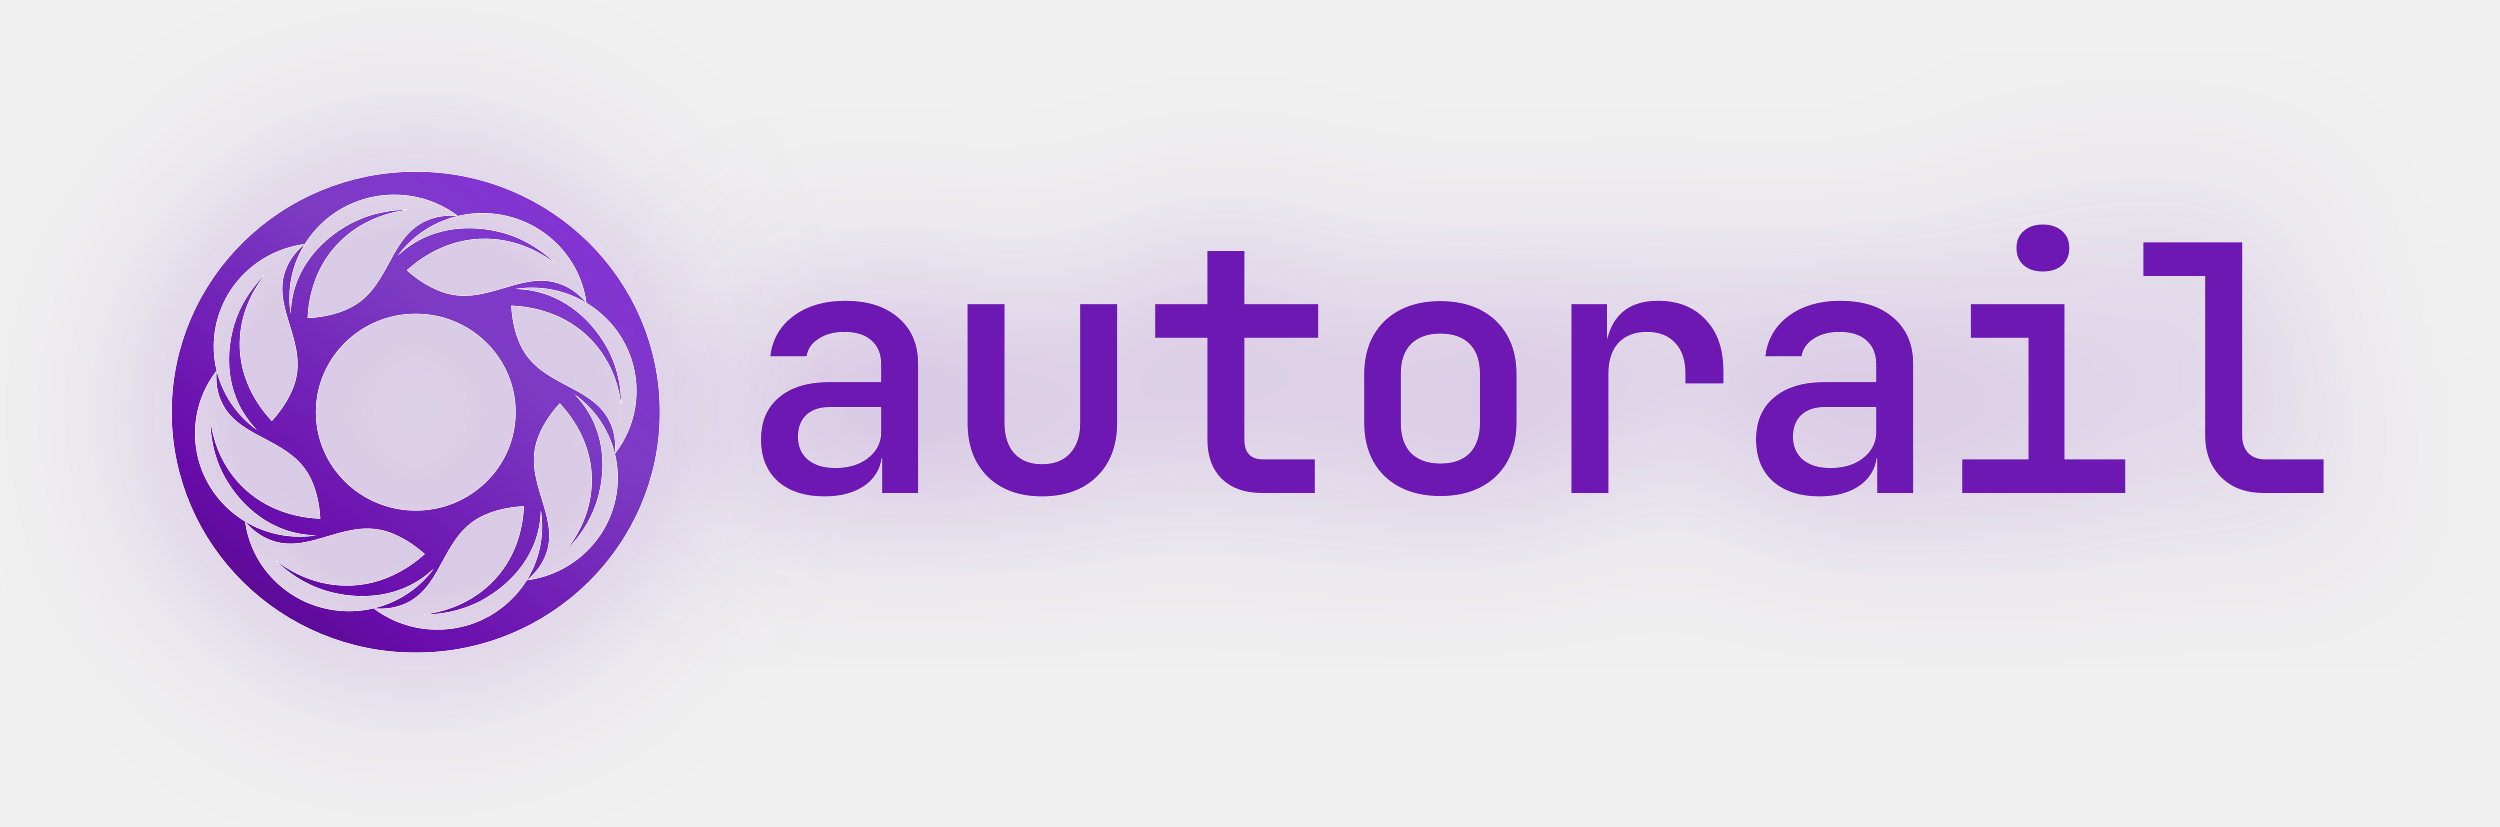
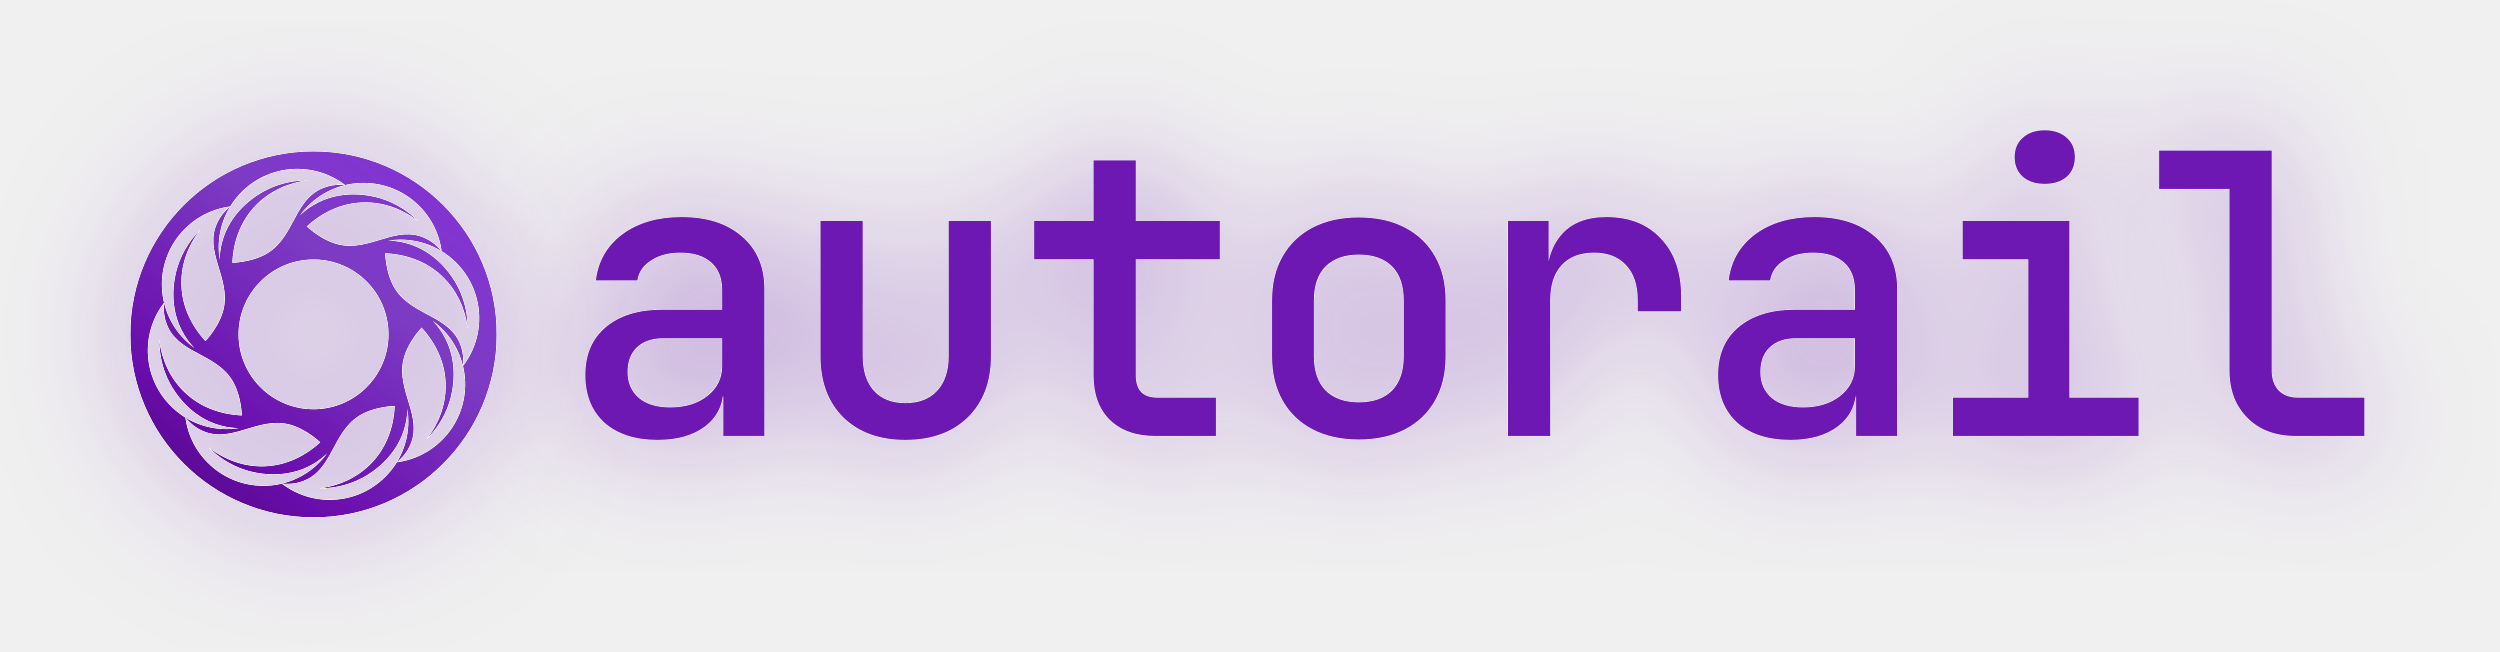
- <svg xmlns="http://www.w3.org/2000/svg" width="233" height="77" viewBox="0 0 233 77" fill="none">
-   <g filter="url(#filter0_d_1_43)">
-     <mask id="mask0_1_43" style="mask-type:luminance" maskUnits="userSpaceOnUse" x="16" y="15" width="46" height="46">
-       <path d="M16 15.947H61.5V60.832H16V15.947Z" fill="white" />
+ <svg xmlns="http://www.w3.org/2000/svg" width="307" height="80" viewBox="0 0 307 80" fill="none">
+   <g filter="url(#filter0_d_3_18)">
+     <path d="M80.76 54.016C78.008 54.016 75.832 53.312 74.232 51.904C72.664 50.464 71.88 48.512 71.88 46.048C71.88 43.552 72.712 41.6 74.376 40.192C76.072 38.752 78.392 38.032 81.336 38.032H88.68V35.584C88.68 34.144 88.232 33.024 87.336 32.224C86.44 31.424 85.176 31.024 83.544 31.024C82.104 31.024 80.904 31.344 79.944 31.984C78.984 32.592 78.424 33.408 78.264 34.432H73.176C73.464 32.064 74.552 30.176 76.44 28.768C78.36 27.36 80.776 26.656 83.688 26.656C86.824 26.656 89.304 27.456 91.128 29.056C92.952 30.624 93.864 32.768 93.864 35.488V53.536H88.824V48.688H87.96L88.824 47.728C88.824 49.648 88.088 51.184 86.616 52.336C85.144 53.456 83.192 54.016 80.76 54.016ZM82.296 50.032C84.152 50.032 85.672 49.568 86.856 48.64C88.072 47.68 88.68 46.464 88.68 44.992V41.536H81.432C80.088 41.536 79.016 41.904 78.216 42.64C77.448 43.376 77.064 44.384 77.064 45.664C77.064 47.008 77.528 48.08 78.456 48.88C79.384 49.648 80.664 50.032 82.296 50.032ZM111.173 54.016C108.005 54.016 105.477 53.104 103.589 51.28C101.701 49.424 100.757 46.912 100.757 43.744V27.136H105.941V43.744C105.941 45.568 106.405 46.992 107.333 48.016C108.261 49.008 109.541 49.504 111.173 49.504C112.837 49.504 114.133 49.008 115.061 48.016C116.021 46.992 116.501 45.568 116.501 43.744V27.136H121.685V43.744C121.685 46.912 120.725 49.424 118.805 51.28C116.917 53.104 114.373 54.016 111.173 54.016ZM141.923 53.536C139.523 53.536 137.651 52.88 136.307 51.568C134.963 50.256 134.291 48.432 134.291 46.096V31.84H126.995V27.136H134.291V19.696H139.475V27.136H149.795V31.84H139.475V46.096C139.475 47.92 140.355 48.832 142.115 48.832H149.315V53.536H141.923ZM166.864 53.968C164.688 53.968 162.8 53.552 161.2 52.72C159.6 51.888 158.368 50.704 157.504 49.168C156.64 47.632 156.208 45.824 156.208 43.744V36.928C156.208 34.816 156.64 33.008 157.504 31.504C158.368 29.968 159.6 28.784 161.2 27.952C162.8 27.12 164.688 26.704 166.864 26.704C169.04 26.704 170.928 27.12 172.528 27.952C174.128 28.784 175.36 29.968 176.224 31.504C177.088 33.008 177.52 34.816 177.52 36.928V43.744C177.52 45.824 177.088 47.632 176.224 49.168C175.36 50.704 174.128 51.888 172.528 52.72C170.928 53.552 169.04 53.968 166.864 53.968ZM166.864 49.408C168.624 49.408 169.984 48.928 170.944 47.968C171.904 46.976 172.384 45.568 172.384 43.744V36.928C172.384 35.072 171.904 33.664 170.944 32.704C169.984 31.744 168.624 31.264 166.864 31.264C165.136 31.264 163.776 31.744 162.784 32.704C161.824 33.664 161.344 35.072 161.344 36.928V43.744C161.344 45.568 161.824 46.976 162.784 47.968C163.776 48.928 165.136 49.408 166.864 49.408ZM185.181 53.536V27.136H190.173V32.176H191.421L189.837 35.296C189.837 32.448 190.461 30.304 191.709 28.864C192.957 27.392 194.813 26.656 197.277 26.656C200.093 26.656 202.317 27.536 203.949 29.296C205.613 31.024 206.445 33.408 206.445 36.448V38.224H201.117V36.88C201.117 34.992 200.637 33.552 199.677 32.56C198.749 31.536 197.437 31.024 195.741 31.024C194.045 31.024 192.717 31.536 191.757 32.56C190.829 33.584 190.365 35.024 190.365 36.88V53.536H185.181ZM219.866 54.016C217.114 54.016 214.938 53.312 213.338 51.904C211.77 50.464 210.986 48.512 210.986 46.048C210.986 43.552 211.818 41.6 213.482 40.192C215.178 38.752 217.498 38.032 220.442 38.032H227.786V35.584C227.786 34.144 227.338 33.024 226.442 32.224C225.546 31.424 224.282 31.024 222.65 31.024C221.21 31.024 220.01 31.344 219.05 31.984C218.09 32.592 217.53 33.408 217.37 34.432H212.282C212.57 32.064 213.658 30.176 215.546 28.768C217.466 27.36 219.882 26.656 222.794 26.656C225.93 26.656 228.41 27.456 230.234 29.056C232.058 30.624 232.97 32.768 232.97 35.488V53.536H227.93V48.688H227.066L227.93 47.728C227.93 49.648 227.194 51.184 225.722 52.336C224.25 53.456 222.298 54.016 219.866 54.016ZM221.402 50.032C223.258 50.032 224.778 49.568 225.962 48.64C227.178 47.68 227.786 46.464 227.786 44.992V41.536H220.538C219.194 41.536 218.122 41.904 217.322 42.64C216.554 43.376 216.17 44.384 216.17 45.664C216.17 47.008 216.634 48.08 217.562 48.88C218.49 49.648 219.77 50.032 221.402 50.032ZM239.816 53.536V48.832H249.08V31.84H241.016V27.136H254.12V48.832H262.616V53.536H239.816ZM251.096 22.576C249.976 22.576 249.08 22.288 248.408 21.712C247.736 21.104 247.4 20.304 247.4 19.312C247.4 18.288 247.736 17.488 248.408 16.912C249.08 16.304 249.976 16 251.096 16C252.216 16 253.112 16.304 253.784 16.912C254.456 17.488 254.792 18.288 254.792 19.312C254.792 20.304 254.456 21.104 253.784 21.712C253.112 22.288 252.216 22.576 251.096 22.576ZM281.941 53.536C280.309 53.536 278.885 53.216 277.669 52.576C276.453 51.904 275.493 50.96 274.789 49.744C274.117 48.528 273.781 47.12 273.781 45.52V23.2H265.141V18.496H278.965V45.52C278.965 46.544 279.253 47.36 279.829 47.968C280.405 48.544 281.189 48.832 282.181 48.832H290.341V53.536H281.941Z" fill="#6E18B3" />
+   </g>
+   <g filter="url(#filter1_d_3_18)">
+     <mask id="mask0_3_18" style="mask-type:luminance" maskUnits="userSpaceOnUse" x="16" y="18" width="45" height="46">
+       <path d="M16 18.536H61V63.536H16V18.536Z" fill="white" />
    </mask>
-     <g mask="url(#mask0_1_43)">
-       <mask id="mask1_1_43" style="mask-type:luminance" maskUnits="userSpaceOnUse" x="16" y="16" width="46" height="45">
-         <path d="M57.313 42.281C57.418 41.108 57.209 40.234 56.959 39.609C56.894 39.447 56.822 39.292 56.744 39.144C55.006 35.826 50.262 35.971 48.489 32.126C47.97 30.999 47.77 29.829 47.693 29.076C47.667 28.825 47.656 28.621 47.65 28.48C49.735 28.58 52.649 29.199 54.97 31.532C57.298 33.873 57.772 36.676 57.893 37.708C57.895 36.441 57.693 34.453 56.567 32.393C56.065 31.475 54.075 28.174 50.087 27.196C49.34 27.014 48.643 26.941 48.028 26.929C48.53 26.852 49.04 26.812 49.556 26.812C50.873 26.812 52.153 27.067 53.357 27.569C54.52 28.054 55.565 28.748 56.461 29.631C57.358 30.514 58.062 31.543 58.554 32.689C59.063 33.876 59.322 35.136 59.322 36.434C59.322 37.733 59.063 38.993 58.554 40.18C58.23 40.934 57.815 41.637 57.313 42.281ZM56.862 48.162C56.371 49.356 55.649 50.428 54.717 51.346C53.785 52.264 52.698 52.975 51.486 53.459C50.716 53.767 49.918 53.975 49.101 54.081C50.016 53.324 50.496 52.561 50.768 51.944C50.838 51.784 50.899 51.625 50.95 51.466C52.101 47.909 48.643 44.707 50.15 40.752C50.591 39.593 51.29 38.627 51.775 38.041C51.937 37.846 52.076 37.694 52.173 37.59C53.576 39.114 55.192 41.581 55.158 44.847C55.125 48.125 53.448 50.437 52.793 51.252C53.703 50.356 54.988 48.81 55.67 46.569C55.974 45.571 56.936 41.849 54.817 38.38C54.421 37.73 53.979 37.194 53.553 36.757C53.964 37.051 54.352 37.379 54.717 37.739C55.649 38.656 56.371 39.728 56.862 40.922C57.337 42.075 57.578 43.292 57.578 44.542C57.578 45.791 57.337 47.009 56.862 48.162ZM44.56 57.925C43.356 58.427 42.077 58.681 40.759 58.681C39.441 58.681 38.162 58.427 36.957 57.925C36.192 57.606 35.479 57.197 34.825 56.703C36.015 56.806 36.902 56.6 37.537 56.353C37.702 56.29 37.859 56.219 38.009 56.142C41.376 54.429 41.229 49.756 45.132 48.009C46.276 47.497 47.464 47.3 48.227 47.225C48.482 47.199 48.69 47.188 48.832 47.183C48.731 49.237 48.102 52.107 45.735 54.394C43.359 56.688 40.514 57.155 39.466 57.274C40.752 57.275 42.771 57.077 44.861 55.968C45.793 55.474 49.144 53.513 50.136 49.583C50.322 48.847 50.395 48.16 50.407 47.555C50.486 48.049 50.525 48.552 50.525 49.06C50.525 50.358 50.267 51.618 49.758 52.805C49.266 53.951 48.562 54.98 47.665 55.864C46.769 56.747 45.724 57.441 44.56 57.925ZM28.855 56.259C27.643 55.774 26.556 55.063 25.624 54.145C24.692 53.227 23.971 52.156 23.479 50.961C23.167 50.203 22.956 49.417 22.848 48.612C23.616 49.514 24.391 49.986 25.017 50.254C25.179 50.323 25.341 50.383 25.502 50.434C29.113 51.568 32.363 48.161 36.376 49.645C37.553 50.081 38.534 50.768 39.128 51.247C39.326 51.406 39.481 51.542 39.586 51.638C38.04 53.02 35.535 54.613 32.22 54.58C28.893 54.546 26.547 52.895 25.72 52.249C26.628 53.145 28.198 54.411 30.473 55.083C31.486 55.383 35.263 56.331 38.784 54.243C39.444 53.853 39.988 53.418 40.432 52.999C40.133 53.403 39.801 53.786 39.436 54.145C38.504 55.063 37.417 55.774 36.205 56.259C35.034 56.726 33.798 56.963 32.53 56.963C31.262 56.963 30.026 56.726 28.855 56.259ZM21.039 47.197C20.142 46.314 19.438 45.284 18.946 44.139C18.437 42.952 18.178 41.692 18.178 40.393C18.178 39.095 18.437 37.834 18.946 36.648C19.27 35.894 19.685 35.191 20.186 34.546C20.082 35.719 20.291 36.594 20.541 37.218C20.606 37.381 20.678 37.536 20.756 37.684C22.494 41.001 27.238 40.856 29.011 44.702C29.53 45.829 29.73 46.999 29.807 47.752C29.832 48.002 29.844 48.206 29.85 48.347C27.764 48.248 24.851 47.629 22.53 45.296C20.202 42.955 19.728 40.152 19.607 39.119C19.606 40.386 19.807 42.375 20.933 44.434C21.435 45.352 23.425 48.654 27.413 49.632C28.16 49.814 28.857 49.886 29.472 49.898C28.97 49.976 28.46 50.015 27.944 50.015C26.627 50.015 25.348 49.761 24.143 49.259C22.98 48.774 21.935 48.08 21.039 47.197ZM20.638 28.666C21.129 27.471 21.851 26.4 22.783 25.482C23.715 24.564 24.802 23.853 26.014 23.368C26.784 23.061 27.582 22.853 28.399 22.747C27.484 23.503 27.004 24.267 26.732 24.883C26.662 25.044 26.601 25.203 26.55 25.362C25.398 28.919 28.857 32.121 27.35 36.075C26.909 37.234 26.21 38.2 25.725 38.786C25.563 38.981 25.424 39.134 25.327 39.237C23.924 37.714 22.308 35.246 22.342 31.98C22.375 28.703 24.052 26.391 24.708 25.576C23.797 26.472 22.512 28.018 21.83 30.259C21.526 31.257 20.564 34.978 22.683 38.448C23.079 39.098 23.521 39.634 23.947 40.071C23.536 39.776 23.148 39.449 22.783 39.09C21.851 38.171 21.129 37.1 20.638 35.906C20.163 34.753 19.922 33.535 19.922 32.285C19.922 31.037 20.163 29.818 20.638 28.666ZM32.939 18.903C34.144 18.401 35.423 18.146 36.741 18.146C38.059 18.146 39.338 18.401 40.543 18.903C41.308 19.221 42.021 19.63 42.675 20.125C41.485 20.022 40.598 20.227 39.963 20.474C39.798 20.538 39.641 20.609 39.491 20.686C36.124 22.398 36.271 27.072 32.368 28.818C31.224 29.33 30.036 29.527 29.272 29.603C29.018 29.628 28.811 29.64 28.668 29.645C28.769 27.591 29.397 24.72 31.765 22.434C34.141 20.14 36.986 19.673 38.034 19.553C36.748 19.553 34.729 19.751 32.639 20.86C31.707 21.355 28.356 23.316 27.364 27.245C27.179 27.98 27.105 28.667 27.093 29.272C27.015 28.778 26.975 28.276 26.975 27.768C26.975 26.469 27.233 25.209 27.742 24.022C28.235 22.876 28.939 21.848 29.835 20.964C30.732 20.081 31.776 19.387 32.939 18.903ZM48.058 38.414C48.058 43.479 43.891 47.584 38.75 47.584C33.609 47.584 29.442 43.479 29.442 38.414C29.442 33.349 33.609 29.243 38.75 29.243C43.891 29.243 48.058 33.349 48.058 38.414ZM48.645 20.569C49.857 21.053 50.944 21.764 51.876 22.683C52.808 23.601 53.529 24.672 54.021 25.866C54.333 26.625 54.544 27.411 54.652 28.216C53.884 27.314 53.109 26.841 52.483 26.573C52.321 26.504 52.159 26.445 51.998 26.394C48.387 25.26 45.138 28.667 41.124 27.183C39.948 26.748 38.967 26.059 38.372 25.581C38.174 25.421 38.019 25.285 37.914 25.19C39.461 23.807 41.965 22.215 45.28 22.248C48.606 22.281 50.953 23.933 51.78 24.579C50.872 23.682 49.301 22.416 47.027 21.744C46.014 21.445 42.237 20.497 38.715 22.584C38.056 22.975 37.511 23.41 37.068 23.829C37.367 23.425 37.7 23.042 38.064 22.683C38.996 21.764 40.084 21.053 41.296 20.569C42.466 20.102 43.702 19.864 44.97 19.864C46.238 19.864 47.474 20.102 48.645 20.569ZM38.75 16C26.186 16 16 26.035 16 38.414C16 50.792 26.186 60.828 38.75 60.828C51.315 60.828 61.5 50.792 61.5 38.414C61.5 26.035 51.315 16 38.75 16Z" fill="white" />
+     <g mask="url(#mask0_3_18)">
+       <mask id="mask1_3_18" style="mask-type:luminance" maskUnits="userSpaceOnUse" x="16" y="18" width="45" height="46">
+         <path d="M56.859 44.937C56.963 43.762 56.756 42.886 56.509 42.258C56.445 42.096 56.373 41.94 56.296 41.792C54.577 38.466 49.886 38.611 48.132 34.756C47.618 33.626 47.421 32.453 47.345 31.699C47.319 31.447 47.308 31.242 47.302 31.101C49.365 31.202 52.246 31.822 54.541 34.161C56.844 36.508 57.313 39.318 57.433 40.353C57.434 39.083 57.234 37.089 56.121 35.024C55.625 34.104 53.656 30.794 49.712 29.814C48.973 29.631 48.284 29.558 47.676 29.546C48.173 29.468 48.677 29.429 49.187 29.429C50.49 29.429 51.755 29.684 52.947 30.187C54.097 30.674 55.13 31.369 56.017 32.255C56.903 33.14 57.599 34.172 58.087 35.321C58.59 36.511 58.846 37.774 58.846 39.076C58.846 40.378 58.59 41.641 58.087 42.831C57.766 43.587 57.355 44.291 56.859 44.937ZM56.413 50.833C55.927 52.031 55.213 53.105 54.291 54.025C53.37 54.946 52.295 55.659 51.096 56.144C50.334 56.452 49.545 56.661 48.737 56.767C49.642 56.009 50.117 55.243 50.386 54.625C50.456 54.464 50.515 54.305 50.566 54.146C51.705 50.58 48.285 47.369 49.774 43.404C50.211 42.243 50.902 41.274 51.382 40.687C51.542 40.491 51.679 40.338 51.775 40.234C53.163 41.762 54.761 44.236 54.728 47.51C54.695 50.796 53.037 53.114 52.388 53.931C53.288 53.033 54.559 51.483 55.234 49.236C55.534 48.235 56.486 44.505 54.391 41.026C53.998 40.374 53.562 39.837 53.141 39.399C53.547 39.694 53.931 40.022 54.291 40.383C55.213 41.303 55.927 42.377 56.413 43.575C56.882 44.73 57.121 45.951 57.121 47.204C57.121 48.456 56.882 49.678 56.413 50.833ZM44.247 60.622C43.055 61.124 41.79 61.38 40.487 61.38C39.184 61.38 37.918 61.124 36.727 60.622C35.97 60.302 35.265 59.892 34.618 59.397C35.795 59.499 36.673 59.294 37.3 59.046C37.463 58.982 37.619 58.911 37.767 58.834C41.097 57.117 40.952 52.431 44.812 50.68C45.943 50.167 47.118 49.97 47.873 49.894C48.125 49.868 48.33 49.857 48.471 49.852C48.372 51.911 47.75 54.789 45.408 57.081C43.058 59.381 40.245 59.849 39.208 59.969C40.48 59.97 42.477 59.771 44.544 58.659C45.465 58.164 48.78 56.198 49.76 52.258C49.944 51.52 50.017 50.832 50.029 50.225C50.106 50.72 50.146 51.224 50.146 51.733C50.146 53.035 49.89 54.298 49.386 55.488C48.9 56.637 48.204 57.669 47.317 58.555C46.43 59.441 45.397 60.136 44.247 60.622ZM28.714 58.951C27.515 58.465 26.44 57.752 25.518 56.831C24.597 55.911 23.883 54.837 23.397 53.64C23.088 52.88 22.879 52.091 22.773 51.285C23.532 52.188 24.299 52.662 24.918 52.931C25.078 53 25.238 53.06 25.398 53.111C28.968 54.248 32.183 50.832 36.152 52.321C37.316 52.757 38.286 53.446 38.874 53.926C39.069 54.086 39.223 54.222 39.327 54.318C37.798 55.704 35.321 57.3 32.042 57.268C28.752 57.234 26.431 55.578 25.613 54.931C26.512 55.829 28.064 57.099 30.314 57.772C31.316 58.072 35.051 59.023 38.534 56.931C39.186 56.539 39.725 56.103 40.163 55.682C39.867 56.088 39.539 56.471 39.179 56.831C38.256 57.752 37.181 58.465 35.983 58.951C34.825 59.419 33.602 59.657 32.348 59.657C31.094 59.657 29.872 59.419 28.714 58.951ZM20.983 49.866C20.097 48.98 19.4 47.948 18.914 46.8C18.41 45.61 18.154 44.347 18.154 43.044C18.154 41.743 18.41 40.479 18.914 39.289C19.234 38.534 19.644 37.829 20.14 37.183C20.037 38.359 20.244 39.235 20.491 39.862C20.556 40.025 20.627 40.18 20.703 40.328C22.423 43.654 27.115 43.509 28.868 47.364C29.382 48.494 29.579 49.668 29.655 50.422C29.68 50.673 29.692 50.878 29.698 51.019C27.635 50.919 24.754 50.299 22.459 47.96C20.155 45.612 19.687 42.803 19.567 41.767C19.566 43.037 19.765 45.032 20.879 47.096C21.375 48.016 23.343 51.327 27.288 52.307C28.026 52.49 28.716 52.562 29.323 52.574C28.827 52.652 28.323 52.691 27.813 52.691C26.51 52.691 25.245 52.436 24.053 51.933C22.903 51.447 21.87 50.752 20.983 49.866ZM20.587 31.287C21.073 30.09 21.787 29.015 22.708 28.095C23.63 27.175 24.705 26.462 25.904 25.976C26.665 25.668 27.455 25.459 28.263 25.353C27.358 26.112 26.883 26.877 26.614 27.495C26.544 27.656 26.485 27.816 26.434 27.975C25.295 31.541 28.715 34.751 27.226 38.716C26.789 39.877 26.098 40.846 25.618 41.433C25.457 41.629 25.321 41.782 25.225 41.886C23.837 40.359 22.239 37.885 22.272 34.61C22.305 31.324 23.964 29.007 24.612 28.19C23.712 29.087 22.441 30.638 21.766 32.884C21.466 33.885 20.514 37.616 22.609 41.094C23.002 41.746 23.438 42.284 23.859 42.721C23.453 42.426 23.069 42.098 22.708 41.738C21.787 40.817 21.073 39.743 20.587 38.546C20.117 37.39 19.879 36.169 19.879 34.916C19.879 33.664 20.117 32.443 20.587 31.287ZM32.753 21.499C33.944 20.996 35.209 20.74 36.513 20.74C37.816 20.74 39.081 20.996 40.273 21.499C41.03 21.818 41.735 22.229 42.382 22.724C41.205 22.621 40.328 22.827 39.7 23.074C39.537 23.139 39.381 23.21 39.233 23.287C35.903 25.003 36.048 29.689 32.188 31.44C31.056 31.953 29.882 32.151 29.127 32.227C28.875 32.252 28.67 32.264 28.529 32.269C28.628 30.209 29.25 27.331 31.592 25.039C33.942 22.739 36.755 22.271 37.792 22.151C36.52 22.151 34.523 22.35 32.456 23.462C31.535 23.957 28.221 25.923 27.239 29.862C27.056 30.6 26.983 31.288 26.971 31.895C26.893 31.4 26.854 30.896 26.854 30.387C26.854 29.085 27.11 27.822 27.613 26.632C28.1 25.483 28.796 24.452 29.683 23.566C30.57 22.68 31.603 21.985 32.753 21.499ZM47.706 41.06C47.706 46.138 43.584 50.254 38.5 50.254C33.416 50.254 29.294 46.138 29.294 41.06C29.294 35.982 33.416 31.866 38.5 31.866C43.584 31.866 47.706 35.982 47.706 41.06ZM48.286 23.17C49.484 23.655 50.56 24.368 51.482 25.289C52.403 26.209 53.117 27.283 53.603 28.48C53.912 29.241 54.121 30.029 54.227 30.836C53.468 29.932 52.702 29.458 52.083 29.189C51.922 29.12 51.762 29.061 51.602 29.01C48.031 27.872 44.817 31.288 40.848 29.8C39.684 29.364 38.714 28.674 38.126 28.194C37.93 28.034 37.777 27.898 37.673 27.802C39.203 26.416 41.679 24.82 44.958 24.853C48.248 24.886 50.569 26.543 51.387 27.19C50.489 26.291 48.935 25.021 46.686 24.348C45.684 24.048 41.949 23.098 38.466 25.19C37.814 25.581 37.275 26.018 36.837 26.438C37.133 26.033 37.461 25.649 37.822 25.289C38.743 24.368 39.819 23.655 41.018 23.17C42.175 22.701 43.398 22.463 44.652 22.463C45.906 22.463 47.128 22.701 48.286 23.17ZM38.5 18.589C26.074 18.589 16 28.65 16 41.06C16 53.47 26.074 63.531 38.5 63.531C50.926 63.531 61 53.47 61 41.06C61 28.65 50.926 18.589 38.5 18.589Z" fill="white" />
      </mask>
-       <g mask="url(#mask1_1_43)">
-         <mask id="mask2_1_43" style="mask-type:luminance" maskUnits="userSpaceOnUse" x="16" y="16" width="46" height="45">
-           <path d="M57.313 42.281C57.418 41.108 57.209 40.234 56.959 39.609C56.894 39.447 56.822 39.292 56.744 39.144C55.006 35.826 50.262 35.971 48.489 32.126C47.97 30.999 47.77 29.829 47.693 29.076C47.667 28.825 47.656 28.621 47.65 28.48C49.735 28.58 52.649 29.199 54.97 31.532C57.298 33.873 57.772 36.676 57.893 37.708C57.895 36.441 57.693 34.453 56.567 32.393C56.065 31.475 54.075 28.174 50.087 27.196C49.34 27.014 48.643 26.941 48.028 26.929C48.53 26.852 49.04 26.812 49.556 26.812C50.873 26.812 52.153 27.067 53.357 27.569C54.52 28.054 55.565 28.748 56.461 29.631C57.358 30.514 58.062 31.543 58.554 32.689C59.063 33.876 59.322 35.136 59.322 36.434C59.322 37.733 59.063 38.993 58.554 40.18C58.23 40.934 57.815 41.637 57.313 42.281ZM56.862 48.162C56.371 49.356 55.649 50.428 54.717 51.346C53.785 52.264 52.698 52.975 51.486 53.459C50.716 53.767 49.918 53.975 49.101 54.081C50.016 53.324 50.496 52.561 50.768 51.944C50.838 51.784 50.899 51.625 50.95 51.466C52.101 47.909 48.643 44.707 50.15 40.752C50.591 39.593 51.29 38.627 51.775 38.041C51.937 37.846 52.076 37.694 52.173 37.59C53.576 39.114 55.192 41.581 55.158 44.847C55.125 48.125 53.448 50.437 52.793 51.252C53.703 50.356 54.988 48.81 55.67 46.569C55.974 45.571 56.936 41.849 54.817 38.38C54.421 37.73 53.979 37.194 53.553 36.757C53.964 37.051 54.352 37.379 54.717 37.739C55.649 38.656 56.371 39.728 56.862 40.922C57.337 42.075 57.578 43.292 57.578 44.542C57.578 45.791 57.337 47.009 56.862 48.162ZM44.56 57.925C43.356 58.427 42.077 58.681 40.759 58.681C39.441 58.681 38.162 58.427 36.957 57.925C36.192 57.606 35.479 57.197 34.825 56.703C36.015 56.806 36.902 56.6 37.537 56.353C37.702 56.29 37.859 56.219 38.009 56.142C41.376 54.429 41.229 49.756 45.132 48.009C46.276 47.497 47.464 47.3 48.227 47.225C48.482 47.199 48.69 47.188 48.832 47.183C48.731 49.237 48.102 52.107 45.735 54.394C43.359 56.688 40.514 57.155 39.466 57.274C40.752 57.275 42.771 57.077 44.861 55.968C45.793 55.474 49.144 53.513 50.136 49.583C50.322 48.847 50.395 48.16 50.407 47.555C50.486 48.049 50.525 48.552 50.525 49.06C50.525 50.358 50.267 51.618 49.758 52.805C49.266 53.951 48.562 54.98 47.665 55.864C46.769 56.747 45.724 57.441 44.56 57.925ZM28.855 56.259C27.643 55.774 26.556 55.063 25.624 54.145C24.692 53.227 23.971 52.156 23.479 50.961C23.167 50.203 22.956 49.417 22.848 48.612C23.616 49.514 24.391 49.986 25.017 50.254C25.179 50.323 25.341 50.383 25.502 50.434C29.113 51.568 32.363 48.161 36.376 49.645C37.553 50.081 38.534 50.768 39.128 51.247C39.326 51.406 39.481 51.542 39.586 51.638C38.04 53.02 35.535 54.613 32.22 54.58C28.893 54.546 26.547 52.895 25.72 52.249C26.628 53.145 28.198 54.411 30.473 55.083C31.486 55.383 35.263 56.331 38.784 54.243C39.444 53.853 39.988 53.418 40.432 52.999C40.133 53.403 39.801 53.786 39.436 54.145C38.504 55.063 37.417 55.774 36.205 56.259C35.034 56.726 33.798 56.963 32.53 56.963C31.262 56.963 30.026 56.726 28.855 56.259ZM21.039 47.197C20.142 46.314 19.438 45.284 18.946 44.139C18.437 42.952 18.178 41.692 18.178 40.393C18.178 39.095 18.437 37.834 18.946 36.648C19.27 35.894 19.685 35.191 20.186 34.546C20.082 35.719 20.291 36.594 20.541 37.218C20.606 37.381 20.678 37.536 20.756 37.684C22.494 41.001 27.238 40.856 29.011 44.702C29.53 45.829 29.73 46.999 29.807 47.752C29.832 48.002 29.844 48.206 29.85 48.347C27.764 48.248 24.851 47.629 22.53 45.296C20.202 42.955 19.728 40.152 19.607 39.119C19.606 40.386 19.807 42.375 20.933 44.434C21.435 45.352 23.425 48.654 27.413 49.632C28.16 49.814 28.857 49.886 29.472 49.898C28.97 49.976 28.46 50.015 27.944 50.015C26.627 50.015 25.348 49.761 24.143 49.259C22.98 48.774 21.935 48.08 21.039 47.197ZM20.638 28.666C21.129 27.471 21.851 26.4 22.783 25.482C23.715 24.564 24.802 23.853 26.014 23.368C26.784 23.061 27.582 22.853 28.399 22.747C27.484 23.503 27.004 24.267 26.732 24.883C26.662 25.044 26.601 25.203 26.55 25.362C25.398 28.919 28.857 32.121 27.35 36.075C26.909 37.234 26.21 38.2 25.725 38.786C25.563 38.981 25.424 39.134 25.327 39.237C23.924 37.714 22.308 35.246 22.342 31.98C22.375 28.703 24.052 26.391 24.708 25.576C23.797 26.472 22.512 28.018 21.83 30.259C21.526 31.257 20.564 34.978 22.683 38.448C23.079 39.098 23.521 39.634 23.947 40.071C23.536 39.776 23.148 39.449 22.783 39.09C21.851 38.171 21.129 37.1 20.638 35.906C20.163 34.753 19.922 33.535 19.922 32.285C19.922 31.037 20.163 29.818 20.638 28.666ZM32.939 18.903C34.144 18.401 35.423 18.146 36.741 18.146C38.059 18.146 39.338 18.401 40.543 18.903C41.308 19.221 42.021 19.63 42.675 20.125C41.485 20.022 40.598 20.227 39.963 20.474C39.798 20.538 39.641 20.609 39.491 20.686C36.124 22.398 36.271 27.072 32.368 28.818C31.224 29.33 30.036 29.527 29.272 29.603C29.018 29.628 28.811 29.64 28.668 29.645C28.769 27.591 29.397 24.72 31.765 22.434C34.141 20.14 36.986 19.673 38.034 19.553C36.748 19.553 34.729 19.751 32.639 20.86C31.707 21.355 28.356 23.316 27.364 27.245C27.179 27.98 27.105 28.667 27.093 29.272C27.015 28.778 26.975 28.276 26.975 27.768C26.975 26.469 27.233 25.209 27.742 24.022C28.235 22.876 28.939 21.848 29.835 20.964C30.732 20.081 31.776 19.387 32.939 18.903ZM48.058 38.414C48.058 43.479 43.891 47.584 38.75 47.584C33.609 47.584 29.442 43.479 29.442 38.414C29.442 33.349 33.609 29.243 38.75 29.243C43.891 29.243 48.058 33.349 48.058 38.414ZM48.645 20.569C49.857 21.053 50.944 21.764 51.876 22.683C52.808 23.601 53.529 24.672 54.021 25.866C54.333 26.625 54.544 27.411 54.652 28.216C53.884 27.314 53.109 26.841 52.483 26.573C52.321 26.504 52.159 26.445 51.998 26.394C48.387 25.26 45.138 28.667 41.124 27.183C39.948 26.748 38.967 26.059 38.372 25.581C38.174 25.421 38.019 25.285 37.914 25.19C39.461 23.807 41.965 22.215 45.28 22.248C48.606 22.281 50.953 23.933 51.78 24.579C50.872 23.682 49.301 22.416 47.027 21.744C46.014 21.445 42.237 20.497 38.715 22.584C38.056 22.975 37.511 23.41 37.068 23.829C37.367 23.425 37.7 23.042 38.064 22.683C38.996 21.764 40.084 21.053 41.296 20.569C42.466 20.102 43.702 19.864 44.97 19.864C46.238 19.864 47.474 20.102 48.645 20.569ZM38.75 16C26.186 16 16 26.035 16 38.414C16 50.792 26.186 60.828 38.75 60.828C51.315 60.828 61.5 50.792 61.5 38.414C61.5 26.035 51.315 16 38.75 16Z" fill="white" />
+       <g mask="url(#mask1_3_18)">
+         <mask id="mask2_3_18" style="mask-type:luminance" maskUnits="userSpaceOnUse" x="16" y="18" width="45" height="46">
+           <path d="M56.859 44.937C56.963 43.762 56.756 42.886 56.509 42.258C56.445 42.096 56.373 41.94 56.296 41.792C54.577 38.466 49.886 38.611 48.132 34.756C47.618 33.626 47.421 32.453 47.345 31.699C47.319 31.447 47.308 31.242 47.302 31.101C49.365 31.202 52.246 31.822 54.541 34.161C56.844 36.508 57.313 39.318 57.433 40.353C57.434 39.083 57.234 37.089 56.121 35.024C55.625 34.104 53.656 30.794 49.712 29.814C48.973 29.631 48.284 29.558 47.676 29.546C48.173 29.468 48.677 29.429 49.187 29.429C50.49 29.429 51.755 29.684 52.947 30.187C54.097 30.674 55.13 31.369 56.017 32.255C56.903 33.14 57.599 34.172 58.087 35.321C58.59 36.511 58.846 37.774 58.846 39.076C58.846 40.378 58.59 41.641 58.087 42.831C57.766 43.587 57.355 44.291 56.859 44.937ZM56.413 50.833C55.927 52.031 55.213 53.105 54.291 54.025C53.37 54.946 52.295 55.659 51.096 56.144C50.334 56.452 49.545 56.661 48.737 56.767C49.642 56.009 50.117 55.243 50.386 54.625C50.456 54.464 50.515 54.305 50.566 54.146C51.705 50.58 48.285 47.369 49.774 43.404C50.211 42.243 50.902 41.274 51.382 40.687C51.542 40.491 51.679 40.338 51.775 40.234C53.163 41.762 54.761 44.236 54.728 47.51C54.695 50.796 53.037 53.114 52.388 53.931C53.288 53.033 54.559 51.483 55.234 49.236C55.534 48.235 56.486 44.505 54.391 41.026C53.998 40.374 53.562 39.837 53.141 39.399C53.547 39.694 53.931 40.022 54.291 40.383C55.213 41.303 55.927 42.377 56.413 43.575C56.882 44.73 57.121 45.951 57.121 47.204C57.121 48.456 56.882 49.678 56.413 50.833ZM44.247 60.622C43.055 61.124 41.79 61.38 40.487 61.38C39.184 61.38 37.918 61.124 36.727 60.622C35.97 60.302 35.265 59.892 34.618 59.397C35.795 59.499 36.673 59.294 37.3 59.046C37.463 58.982 37.619 58.911 37.767 58.834C41.097 57.117 40.952 52.431 44.812 50.68C45.943 50.167 47.118 49.97 47.873 49.894C48.125 49.868 48.33 49.857 48.471 49.852C48.372 51.911 47.75 54.789 45.408 57.081C43.058 59.381 40.245 59.849 39.208 59.969C40.48 59.97 42.477 59.771 44.544 58.659C45.465 58.164 48.78 56.198 49.76 52.258C49.944 51.52 50.017 50.832 50.029 50.225C50.106 50.72 50.146 51.224 50.146 51.733C50.146 53.035 49.89 54.298 49.386 55.488C48.9 56.637 48.204 57.669 47.317 58.555C46.43 59.441 45.397 60.136 44.247 60.622ZM28.714 58.951C27.515 58.465 26.44 57.752 25.518 56.831C24.597 55.911 23.883 54.837 23.397 53.64C23.088 52.88 22.879 52.091 22.773 51.285C23.532 52.188 24.299 52.662 24.918 52.931C25.078 53 25.238 53.06 25.398 53.111C28.968 54.248 32.183 50.832 36.152 52.321C37.316 52.757 38.286 53.446 38.874 53.926C39.069 54.086 39.223 54.222 39.327 54.318C37.798 55.704 35.321 57.3 32.042 57.268C28.752 57.234 26.431 55.578 25.613 54.931C26.512 55.829 28.064 57.099 30.314 57.772C31.316 58.072 35.051 59.023 38.534 56.931C39.186 56.539 39.725 56.103 40.163 55.682C39.867 56.088 39.539 56.471 39.179 56.831C38.256 57.752 37.181 58.465 35.983 58.951C34.825 59.419 33.602 59.657 32.348 59.657C31.094 59.657 29.872 59.419 28.714 58.951ZM20.983 49.866C20.097 48.98 19.4 47.948 18.914 46.8C18.41 45.61 18.154 44.347 18.154 43.044C18.154 41.743 18.41 40.479 18.914 39.289C19.234 38.534 19.644 37.829 20.14 37.183C20.037 38.359 20.244 39.235 20.491 39.862C20.556 40.025 20.627 40.18 20.703 40.328C22.423 43.654 27.115 43.509 28.868 47.364C29.382 48.494 29.579 49.668 29.655 50.422C29.68 50.673 29.692 50.878 29.698 51.019C27.635 50.919 24.754 50.299 22.459 47.96C20.155 45.612 19.687 42.803 19.567 41.767C19.566 43.037 19.765 45.032 20.879 47.096C21.375 48.016 23.343 51.327 27.288 52.307C28.026 52.49 28.716 52.562 29.323 52.574C28.827 52.652 28.323 52.691 27.813 52.691C26.51 52.691 25.245 52.436 24.053 51.933C22.903 51.447 21.87 50.752 20.983 49.866ZM20.587 31.287C21.073 30.09 21.787 29.015 22.708 28.095C23.63 27.175 24.705 26.462 25.904 25.976C26.665 25.668 27.455 25.459 28.263 25.353C27.358 26.112 26.883 26.877 26.614 27.495C26.544 27.656 26.485 27.816 26.434 27.975C25.295 31.541 28.715 34.751 27.226 38.716C26.789 39.877 26.098 40.846 25.618 41.433C25.457 41.629 25.321 41.782 25.225 41.886C23.837 40.359 22.239 37.885 22.272 34.61C22.305 31.324 23.964 29.007 24.612 28.19C23.712 29.087 22.441 30.638 21.766 32.884C21.466 33.885 20.514 37.616 22.609 41.094C23.002 41.746 23.438 42.284 23.859 42.721C23.453 42.426 23.069 42.098 22.708 41.738C21.787 40.817 21.073 39.743 20.587 38.546C20.117 37.39 19.879 36.169 19.879 34.916C19.879 33.664 20.117 32.443 20.587 31.287ZM32.753 21.499C33.944 20.996 35.209 20.74 36.513 20.74C37.816 20.74 39.081 20.996 40.273 21.499C41.03 21.818 41.735 22.229 42.382 22.724C41.205 22.621 40.328 22.827 39.7 23.074C39.537 23.139 39.381 23.21 39.233 23.287C35.903 25.003 36.048 29.689 32.188 31.44C31.056 31.953 29.882 32.151 29.127 32.227C28.875 32.252 28.67 32.264 28.529 32.269C28.628 30.209 29.25 27.331 31.592 25.039C33.942 22.739 36.755 22.271 37.792 22.151C36.52 22.151 34.523 22.35 32.456 23.462C31.535 23.957 28.221 25.923 27.239 29.862C27.056 30.6 26.983 31.288 26.971 31.895C26.893 31.4 26.854 30.896 26.854 30.387C26.854 29.085 27.11 27.822 27.613 26.632C28.1 25.483 28.796 24.452 29.683 23.566C30.57 22.68 31.603 21.985 32.753 21.499ZM47.706 41.06C47.706 46.138 43.584 50.254 38.5 50.254C33.416 50.254 29.294 46.138 29.294 41.06C29.294 35.982 33.416 31.866 38.5 31.866C43.584 31.866 47.706 35.982 47.706 41.06ZM48.286 23.17C49.484 23.655 50.56 24.368 51.482 25.289C52.403 26.209 53.117 27.283 53.603 28.48C53.912 29.241 54.121 30.029 54.227 30.836C53.468 29.932 52.702 29.458 52.083 29.189C51.922 29.12 51.762 29.061 51.602 29.01C48.031 27.872 44.817 31.288 40.848 29.8C39.684 29.364 38.714 28.674 38.126 28.194C37.93 28.034 37.777 27.898 37.673 27.802C39.203 26.416 41.679 24.82 44.958 24.853C48.248 24.886 50.569 26.543 51.387 27.19C50.489 26.291 48.935 25.021 46.686 24.348C45.684 24.048 41.949 23.098 38.466 25.19C37.814 25.581 37.275 26.018 36.837 26.438C37.133 26.033 37.461 25.649 37.822 25.289C38.743 24.368 39.819 23.655 41.018 23.17C42.175 22.701 43.398 22.463 44.652 22.463C45.906 22.463 47.128 22.701 48.286 23.17ZM38.5 18.589C26.074 18.589 16 28.65 16 41.06C16 53.47 26.074 63.531 38.5 63.531C50.926 63.531 61 53.47 61 41.06C61 28.65 50.926 18.589 38.5 18.589Z" fill="white" />
        </mask>
-         <g mask="url(#mask2_1_43)">
-           <path d="M83.79 33.928L34.197 -5.96L-6.29 42.9L43.303 82.788L83.79 33.928Z" fill="url(#paint0_linear_1_43)" />
+         <g mask="url(#mask2_3_18)">
+           <path d="M83.045 36.563L33.997 -3.427L-6.045 45.558L43.003 85.548L83.045 36.563Z" fill="url(#paint0_linear_3_18)" />
        </g>
      </g>
    </g>
  </g>
-   <g filter="url(#filter1_d_1_43)">
-     <path d="M76.84 46.267C75.005 46.267 73.555 45.798 72.488 44.859C71.443 43.899 70.92 42.598 70.92 40.955C70.92 39.291 71.475 37.99 72.584 37.051C73.715 36.091 75.261 35.611 77.224 35.611H82.12V33.979C82.12 33.019 81.821 32.272 81.224 31.739C80.627 31.206 79.784 30.939 78.696 30.939C77.736 30.939 76.936 31.152 76.296 31.579C75.656 31.984 75.283 32.528 75.176 33.211H71.784C71.976 31.632 72.701 30.374 73.96 29.435C75.24 28.496 76.851 28.027 78.792 28.027C80.883 28.027 82.536 28.56 83.752 29.627C84.968 30.672 85.576 32.102 85.576 33.915V45.947H82.216V42.715H81.64L82.216 42.075C82.216 43.355 81.725 44.379 80.744 45.147C79.763 45.894 78.461 46.267 76.84 46.267ZM77.864 43.611C79.101 43.611 80.115 43.302 80.904 42.683C81.715 42.043 82.12 41.232 82.12 40.251V37.947H77.288C76.392 37.947 75.677 38.192 75.144 38.683C74.632 39.174 74.376 39.846 74.376 40.699C74.376 41.595 74.685 42.31 75.304 42.843C75.923 43.355 76.776 43.611 77.864 43.611ZM97.115 46.267C95.004 46.267 93.318 45.659 92.059 44.443C90.801 43.206 90.171 41.531 90.171 39.419V28.347H93.627V39.419C93.627 40.635 93.937 41.584 94.555 42.267C95.174 42.928 96.028 43.259 97.115 43.259C98.225 43.259 99.089 42.928 99.707 42.267C100.348 41.584 100.668 40.635 100.668 39.419V28.347H104.124V39.419C104.124 41.531 103.484 43.206 102.204 44.443C100.945 45.659 99.249 46.267 97.115 46.267ZM117.615 45.947C116.015 45.947 114.767 45.51 113.871 44.635C112.975 43.76 112.527 42.544 112.527 40.987V31.483H107.663V28.347H112.527V23.387H115.983V28.347H122.863V31.483H115.983V40.987C115.983 42.203 116.57 42.811 117.743 42.811H122.543V45.947H117.615ZM134.243 46.235C132.792 46.235 131.533 45.958 130.467 45.403C129.4 44.848 128.579 44.059 128.003 43.035C127.427 42.011 127.139 40.806 127.139 39.419V34.875C127.139 33.467 127.427 32.262 128.003 31.259C128.579 30.235 129.4 29.446 130.467 28.891C131.533 28.336 132.792 28.059 134.243 28.059C135.693 28.059 136.952 28.336 138.019 28.891C139.085 29.446 139.907 30.235 140.483 31.259C141.059 32.262 141.347 33.467 141.347 34.875V39.419C141.347 40.806 141.059 42.011 140.483 43.035C139.907 44.059 139.085 44.848 138.019 45.403C136.952 45.958 135.693 46.235 134.243 46.235ZM134.243 43.195C135.416 43.195 136.323 42.875 136.963 42.235C137.603 41.574 137.923 40.635 137.923 39.419V34.875C137.923 33.638 137.603 32.699 136.963 32.059C136.323 31.419 135.416 31.099 134.243 31.099C133.091 31.099 132.184 31.419 131.523 32.059C130.883 32.699 130.563 33.638 130.563 34.875V39.419C130.563 40.635 130.883 41.574 131.523 42.235C132.184 42.875 133.091 43.195 134.243 43.195ZM146.454 45.947V28.347H149.782V31.707H150.614L149.558 33.787C149.558 31.888 149.974 30.459 150.806 29.499C151.638 28.518 152.875 28.027 154.518 28.027C156.395 28.027 157.878 28.614 158.966 29.787C160.075 30.939 160.63 32.528 160.63 34.555V35.739H157.078V34.843C157.078 33.584 156.758 32.624 156.118 31.963C155.499 31.28 154.625 30.939 153.494 30.939C152.363 30.939 151.478 31.28 150.838 31.963C150.219 32.646 149.91 33.606 149.91 34.843V45.947H146.454ZM169.578 46.267C167.743 46.267 166.292 45.798 165.226 44.859C164.18 43.899 163.658 42.598 163.658 40.955C163.658 39.291 164.212 37.99 165.322 37.051C166.452 36.091 167.999 35.611 169.962 35.611H174.858V33.979C174.858 33.019 174.559 32.272 173.962 31.739C173.364 31.206 172.522 30.939 171.434 30.939C170.474 30.939 169.674 31.152 169.034 31.579C168.394 31.984 168.02 32.528 167.914 33.211H164.522C164.714 31.632 165.439 30.374 166.698 29.435C167.978 28.496 169.588 28.027 171.53 28.027C173.62 28.027 175.274 28.56 176.49 29.627C177.706 30.672 178.314 32.102 178.314 33.915V45.947H174.954V42.715H174.378L174.954 42.075C174.954 43.355 174.463 44.379 173.482 45.147C172.5 45.894 171.199 46.267 169.578 46.267ZM170.602 43.611C171.839 43.611 172.852 43.302 173.642 42.683C174.452 42.043 174.858 41.232 174.858 40.251V37.947H170.026C169.13 37.947 168.415 38.192 167.882 38.683C167.37 39.174 167.114 39.846 167.114 40.699C167.114 41.595 167.423 42.31 168.042 42.843C168.66 43.355 169.514 43.611 170.602 43.611ZM182.877 45.947V42.811H189.053V31.483H183.677V28.347H192.413V42.811H198.077V45.947H182.877ZM190.397 25.307C189.65 25.307 189.053 25.115 188.605 24.731C188.157 24.326 187.933 23.792 187.933 23.131C187.933 22.448 188.157 21.915 188.605 21.531C189.053 21.126 189.65 20.923 190.397 20.923C191.144 20.923 191.741 21.126 192.189 21.531C192.637 21.915 192.861 22.448 192.861 23.131C192.861 23.792 192.637 24.326 192.189 24.731C191.741 25.115 191.144 25.307 190.397 25.307ZM210.961 45.947C209.873 45.947 208.923 45.734 208.113 45.307C207.302 44.859 206.662 44.23 206.193 43.419C205.745 42.608 205.521 41.67 205.521 40.603V25.723H199.761V22.587H208.977V40.603C208.977 41.286 209.169 41.83 209.553 42.235C209.937 42.619 210.459 42.811 211.121 42.811H216.561V45.947H210.961Z" fill="#6E18B3" />
-   </g>
  <defs>
-     <filter id="filter0_d_1_43" x="0" y="1.90735e-06" width="77.5" height="76.828" filterUnits="userSpaceOnUse" color-interpolation-filters="sRGB">
+     <filter id="filter0_d_3_18" x="55.88" y="0" width="250.461" height="70.016" filterUnits="userSpaceOnUse" color-interpolation-filters="sRGB">
      <feFlood flood-opacity="0" result="BackgroundImageFix" />
      <feColorMatrix in="SourceAlpha" type="matrix" values="0 0 0 0 0 0 0 0 0 0 0 0 0 0 0 0 0 0 127 0" result="hardAlpha" />
      <feOffset />
      <feGaussianBlur stdDeviation="8" />
      <feComposite in2="hardAlpha" operator="out" />
      <feColorMatrix type="matrix" values="0 0 0 0 0.431 0 0 0 0 0.094 0 0 0 0 0.702 0 0 0 0.5 0" />
-       <feBlend mode="normal" in2="BackgroundImageFix" result="effect1_dropShadow_1_43" />
-       <feBlend mode="normal" in="SourceGraphic" in2="effect1_dropShadow_1_43" result="shape" />
+       <feBlend mode="normal" in2="BackgroundImageFix" result="effect1_dropShadow_3_18" />
+       <feBlend mode="normal" in="SourceGraphic" in2="effect1_dropShadow_3_18" result="shape" />
    </filter>
-     <filter id="filter1_d_1_43" x="54.92" y="4.923" width="177.641" height="57.344" filterUnits="userSpaceOnUse" color-interpolation-filters="sRGB">
+     <filter id="filter1_d_3_18" x="0" y="2.589" width="77" height="76.942" filterUnits="userSpaceOnUse" color-interpolation-filters="sRGB">
      <feFlood flood-opacity="0" result="BackgroundImageFix" />
      <feColorMatrix in="SourceAlpha" type="matrix" values="0 0 0 0 0 0 0 0 0 0 0 0 0 0 0 0 0 0 127 0" result="hardAlpha" />
      <feOffset />
      <feGaussianBlur stdDeviation="8" />
      <feComposite in2="hardAlpha" operator="out" />
      <feColorMatrix type="matrix" values="0 0 0 0 0.431 0 0 0 0 0.094 0 0 0 0 0.702 0 0 0 0.5 0" />
-       <feBlend mode="normal" in2="BackgroundImageFix" result="effect1_dropShadow_1_43" />
-       <feBlend mode="normal" in="SourceGraphic" in2="effect1_dropShadow_1_43" result="shape" />
+       <feBlend mode="normal" in2="BackgroundImageFix" result="effect1_dropShadow_3_18" />
+       <feBlend mode="normal" in="SourceGraphic" in2="effect1_dropShadow_3_18" result="shape" />
    </filter>
-     <linearGradient id="paint0_linear_1_43" x1="58.993" y1="13.984" x2="19.228" y2="63.424" gradientUnits="userSpaceOnUse">
+     <linearGradient id="paint0_linear_3_18" x1="58.521" y1="16.567" x2="18.541" y2="65.603" gradientUnits="userSpaceOnUse">
      <stop stop-color="#8333D2" />
      <stop offset="0.125" stop-color="#8333D2" />
      <stop offset="0.141" stop-color="#8333D2" />
      <stop offset="0.145" stop-color="#8333D2" />
      <stop offset="0.148" stop-color="#8333D2" />
      <stop offset="0.152" stop-color="#8333D2" />
      <stop offset="0.156" stop-color="#8333D2" />
      <stop offset="0.16" stop-color="#8334D1" />
      <stop offset="0.164" stop-color="#8234D1" />
      <stop offset="0.168" stop-color="#8234D1" />
      <stop offset="0.172" stop-color="#8234D1" />
      <stop offset="0.176" stop-color="#8234D0" />
      <stop offset="0.18" stop-color="#8234D0" />
      <stop offset="0.184" stop-color="#8235D0" />
      <stop offset="0.188" stop-color="#8235CF" />
      <stop offset="0.191" stop-color="#8235CF" />
      <stop offset="0.195" stop-color="#8135CF" />
      <stop offset="0.199" stop-color="#8135CF" />
      <stop offset="0.203" stop-color="#8135CE" />
      <stop offset="0.207" stop-color="#8135CE" />
      <stop offset="0.211" stop-color="#8136CE" />
      <stop offset="0.215" stop-color="#8136CE" />
      <stop offset="0.219" stop-color="#8136CD" />
      <stop offset="0.223" stop-color="#8136CD" />
      <stop offset="0.227" stop-color="#8136CD" />
      <stop offset="0.23" stop-color="#8036CC" />
      <stop offset="0.234" stop-color="#8037CC" />
      <stop offset="0.238" stop-color="#8037CC" />
      <stop offset="0.242" stop-color="#8037CC" />
      <stop offset="0.246" stop-color="#8037CB" />
      <stop offset="0.25" stop-color="#8037CB" />
      <stop offset="0.254" stop-color="#8037CB" />
      <stop offset="0.258" stop-color="#8037CB" />
      <stop offset="0.262" stop-color="#7F38CA" />
      <stop offset="0.266" stop-color="#7F38CA" />
      <stop offset="0.27" stop-color="#7F38CA" />
      <stop offset="0.273" stop-color="#7F38CA" />
      <stop offset="0.277" stop-color="#7F38C9" />
      <stop offset="0.281" stop-color="#7F38C9" />
      <stop offset="0.285" stop-color="#7F38C9" />
      <stop offset="0.289" stop-color="#7F39C9" />
      <stop offset="0.293" stop-color="#7F39C8" />
      <stop offset="0.297" stop-color="#7E39C8" />
      <stop offset="0.301" stop-color="#7E39C8" />
      <stop offset="0.305" stop-color="#7E39C8" />
      <stop offset="0.309" stop-color="#7E39C7" />
      <stop offset="0.312" stop-color="#7E3AC7" />
      <stop offset="0.316" stop-color="#7E3AC7" />
      <stop offset="0.32" stop-color="#7E3AC7" />
      <stop offset="0.324" stop-color="#7E3AC6" />
      <stop offset="0.328" stop-color="#7E3AC6" />
      <stop offset="0.332" stop-color="#7D3AC6" />
      <stop offset="0.336" stop-color="#7D3AC5" />
      <stop offset="0.34" stop-color="#7D3BC5" />
      <stop offset="0.344" stop-color="#7D3BC5" />
      <stop offset="0.348" stop-color="#7D3BC5" />
      <stop offset="0.352" stop-color="#7D3BC4" />
      <stop offset="0.355" stop-color="#7D3BC4" />
      <stop offset="0.359" stop-color="#7D3BC4" />
      <stop offset="0.363" stop-color="#7D3BC4" />
      <stop offset="0.367" stop-color="#7C3BC3" />
      <stop offset="0.371" stop-color="#7C3BC3" />
      <stop offset="0.375" stop-color="#7C3AC3" />
      <stop offset="0.379" stop-color="#7C3AC3" />
      <stop offset="0.383" stop-color="#7C39C2" />
      <stop offset="0.387" stop-color="#7B39C2" />
      <stop offset="0.391" stop-color="#7B38C2" />
      <stop offset="0.395" stop-color="#7B38C2" />
      <stop offset="0.398" stop-color="#7B37C1" />
      <stop offset="0.402" stop-color="#7B37C1" />
      <stop offset="0.406" stop-color="#7A36C1" />
      <stop offset="0.41" stop-color="#7A36C1" />
      <stop offset="0.414" stop-color="#7A35C0" />
      <stop offset="0.418" stop-color="#7A35C0" />
      <stop offset="0.422" stop-color="#7A34C0" />
      <stop offset="0.426" stop-color="#7934C0" />
      <stop offset="0.43" stop-color="#7933BF" />
      <stop offset="0.434" stop-color="#7933BF" />
      <stop offset="0.438" stop-color="#7932BF" />
      <stop offset="0.441" stop-color="#7932BF" />
      <stop offset="0.445" stop-color="#7831BF" />
      <stop offset="0.449" stop-color="#7831BE" />
      <stop offset="0.453" stop-color="#7830BE" />
      <stop offset="0.457" stop-color="#7830BE" />
      <stop offset="0.461" stop-color="#782FBE" />
      <stop offset="0.465" stop-color="#772FBD" />
      <stop offset="0.469" stop-color="#772EBD" />
      <stop offset="0.473" stop-color="#772EBD" />
      <stop offset="0.477" stop-color="#772DBD" />
      <stop offset="0.48" stop-color="#772DBC" />
      <stop offset="0.484" stop-color="#762CBC" />
      <stop offset="0.488" stop-color="#762CBC" />
      <stop offset="0.492" stop-color="#762BBC" />
      <stop offset="0.496" stop-color="#762BBB" />
      <stop offset="0.5" stop-color="#762ABB" />
      <stop offset="0.504" stop-color="#752ABB" />
      <stop offset="0.508" stop-color="#7529BB" />
      <stop offset="0.512" stop-color="#7529BA" />
      <stop offset="0.516" stop-color="#7529BA" />
      <stop offset="0.52" stop-color="#7528BA" />
      <stop offset="0.523" stop-color="#7428BA" />
      <stop offset="0.527" stop-color="#7427BA" />
      <stop offset="0.531" stop-color="#7427B9" />
      <stop offset="0.535" stop-color="#7426B9" />
      <stop offset="0.539" stop-color="#7426B9" />
      <stop offset="0.543" stop-color="#7325B9" />
      <stop offset="0.547" stop-color="#7325B8" />
      <stop offset="0.551" stop-color="#7324B8" />
      <stop offset="0.555" stop-color="#7324B8" />
      <stop offset="0.559" stop-color="#7323B8" />
      <stop offset="0.562" stop-color="#7323B7" />
      <stop offset="0.566" stop-color="#7222B7" />
      <stop offset="0.57" stop-color="#7222B7" />
      <stop offset="0.574" stop-color="#7221B7" />
      <stop offset="0.578" stop-color="#7221B7" />
      <stop offset="0.582" stop-color="#7220B6" />
      <stop offset="0.586" stop-color="#7120B6" />
      <stop offset="0.59" stop-color="#7120B6" />
      <stop offset="0.594" stop-color="#711FB6" />
      <stop offset="0.598" stop-color="#711FB5" />
      <stop offset="0.602" stop-color="#711EB5" />
      <stop offset="0.605" stop-color="#701EB5" />
      <stop offset="0.609" stop-color="#701DB5" />
      <stop offset="0.613" stop-color="#701DB4" />
      <stop offset="0.617" stop-color="#701CB4" />
      <stop offset="0.621" stop-color="#701CB4" />
      <stop offset="0.625" stop-color="#701BB4" />
      <stop offset="0.629" stop-color="#6F1BB4" />
      <stop offset="0.633" stop-color="#6F1BB3" />
      <stop offset="0.637" stop-color="#6F1AB3" />
      <stop offset="0.641" stop-color="#6F1AB3" />
      <stop offset="0.645" stop-color="#6F19B3" />
      <stop offset="0.648" stop-color="#6E19B3" />
      <stop offset="0.652" stop-color="#6E18B2" />
      <stop offset="0.656" stop-color="#6E18B2" />
      <stop offset="0.66" stop-color="#6E17B2" />
      <stop offset="0.664" stop-color="#6E17B2" />
      <stop offset="0.668" stop-color="#6E17B1" />
      <stop offset="0.672" stop-color="#6D16B1" />
      <stop offset="0.676" stop-color="#6D16B1" />
      <stop offset="0.68" stop-color="#6D15B1" />
      <stop offset="0.684" stop-color="#6D15B1" />
      <stop offset="0.688" stop-color="#6D14B0" />
      <stop offset="0.691" stop-color="#6D14B0" />
      <stop offset="0.695" stop-color="#6C13B0" />
      <stop offset="0.699" stop-color="#6C13B0" />
      <stop offset="0.703" stop-color="#6C13AF" />
      <stop offset="0.707" stop-color="#6C12AF" />
      <stop offset="0.711" stop-color="#6C12AF" />
      <stop offset="0.715" stop-color="#6B11AF" />
      <stop offset="0.719" stop-color="#6B11AF" />
      <stop offset="0.723" stop-color="#6B10AE" />
      <stop offset="0.727" stop-color="#6B10AE" />
      <stop offset="0.73" stop-color="#6B10AE" />
      <stop offset="0.734" stop-color="#6B0FAE" />
      <stop offset="0.738" stop-color="#6A0FAE" />
      <stop offset="0.742" stop-color="#6A0EAD" />
      <stop offset="0.746" stop-color="#6A0EAD" />
      <stop offset="0.75" stop-color="#6A0EAD" />
      <stop offset="0.754" stop-color="#6A0DAD" />
      <stop offset="0.758" stop-color="#6A0DAD" />
      <stop offset="0.762" stop-color="#690CAC" />
      <stop offset="0.766" stop-color="#690CAB" />
      <stop offset="0.77" stop-color="#680CAA" />
      <stop offset="0.773" stop-color="#670CA9" />
      <stop offset="0.777" stop-color="#670CA8" />
      <stop offset="0.781" stop-color="#660CA7" />
      <stop offset="0.785" stop-color="#660CA6" />
      <stop offset="0.789" stop-color="#650CA6" />
      <stop offset="0.793" stop-color="#650CA5" />
      <stop offset="0.797" stop-color="#640CA4" />
      <stop offset="0.801" stop-color="#640CA3" />
      <stop offset="0.805" stop-color="#630CA2" />
      <stop offset="0.809" stop-color="#620CA1" />
      <stop offset="0.812" stop-color="#620CA0" />
      <stop offset="0.816" stop-color="#610C9F" />
      <stop offset="0.82" stop-color="#610B9E" />
      <stop offset="0.824" stop-color="#600B9D" />
      <stop offset="0.828" stop-color="#600B9D" />
      <stop offset="0.832" stop-color="#5F0B9C" />
      <stop offset="0.836" stop-color="#5F0B9B" />
      <stop offset="0.84" stop-color="#5E0B9A" />
      <stop offset="0.844" stop-color="#5E0B99" />
      <stop offset="0.848" stop-color="#5D0B98" />
      <stop offset="0.852" stop-color="#5D0B97" />
      <stop offset="0.855" stop-color="#5C0B97" />
      <stop offset="0.859" stop-color="#5C0B96" />
      <stop offset="0.875" stop-color="#5C0B96" />
      <stop offset="1" stop-color="#5C0B96" />
    </linearGradient>
  </defs>
</svg>
